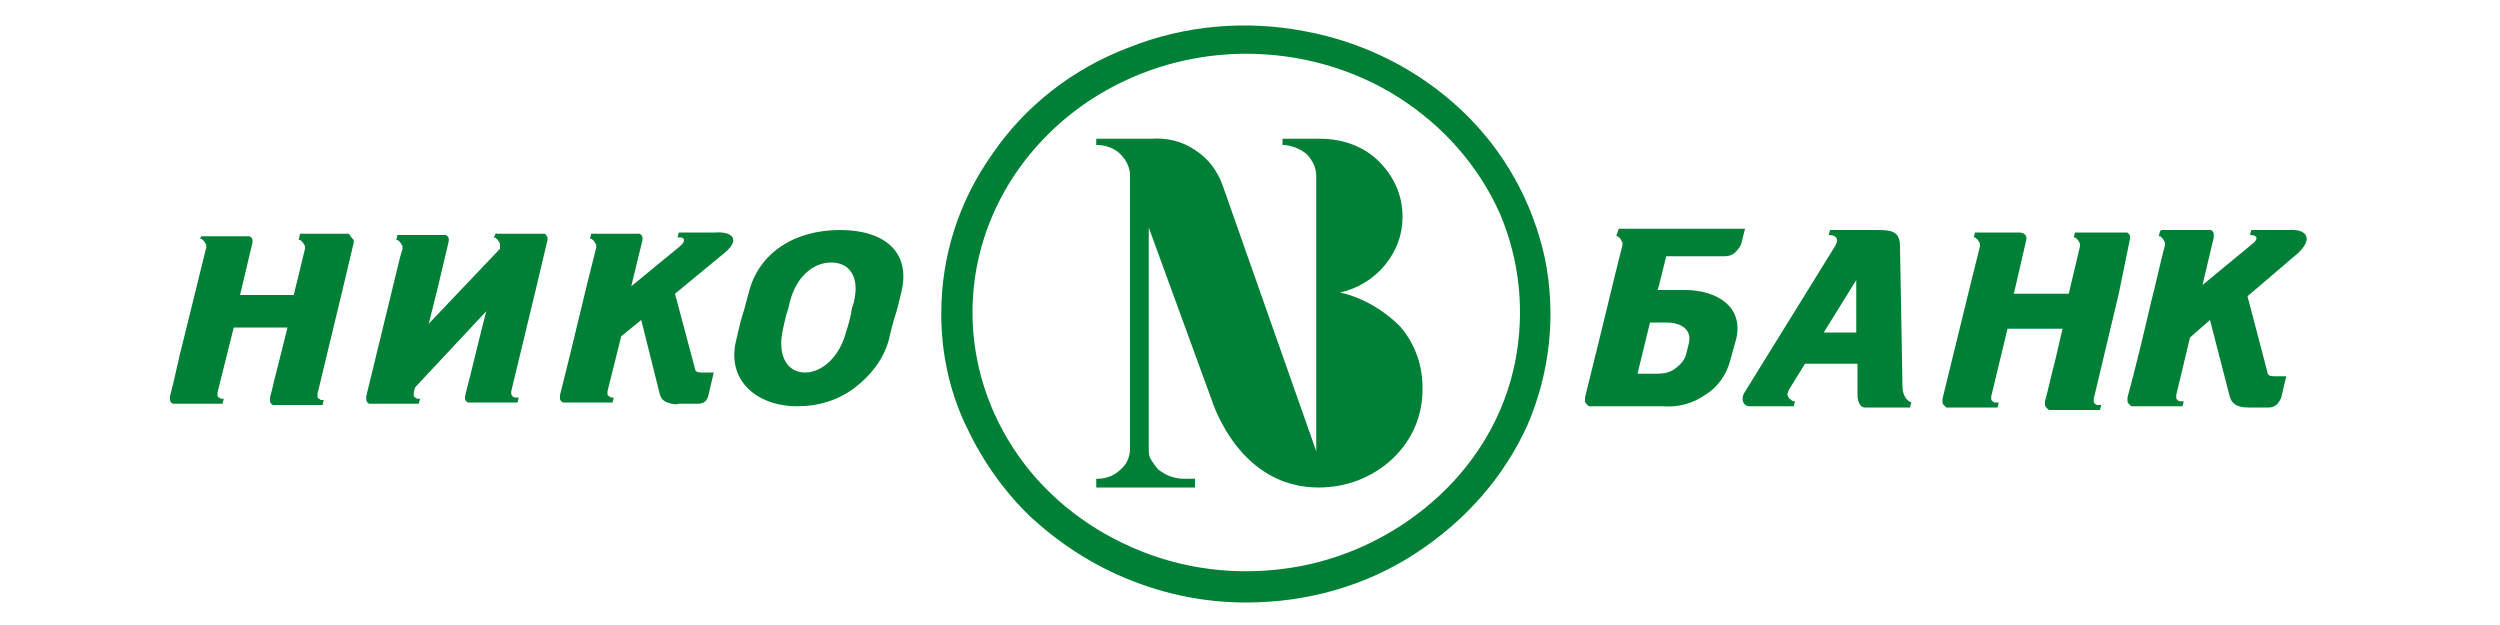
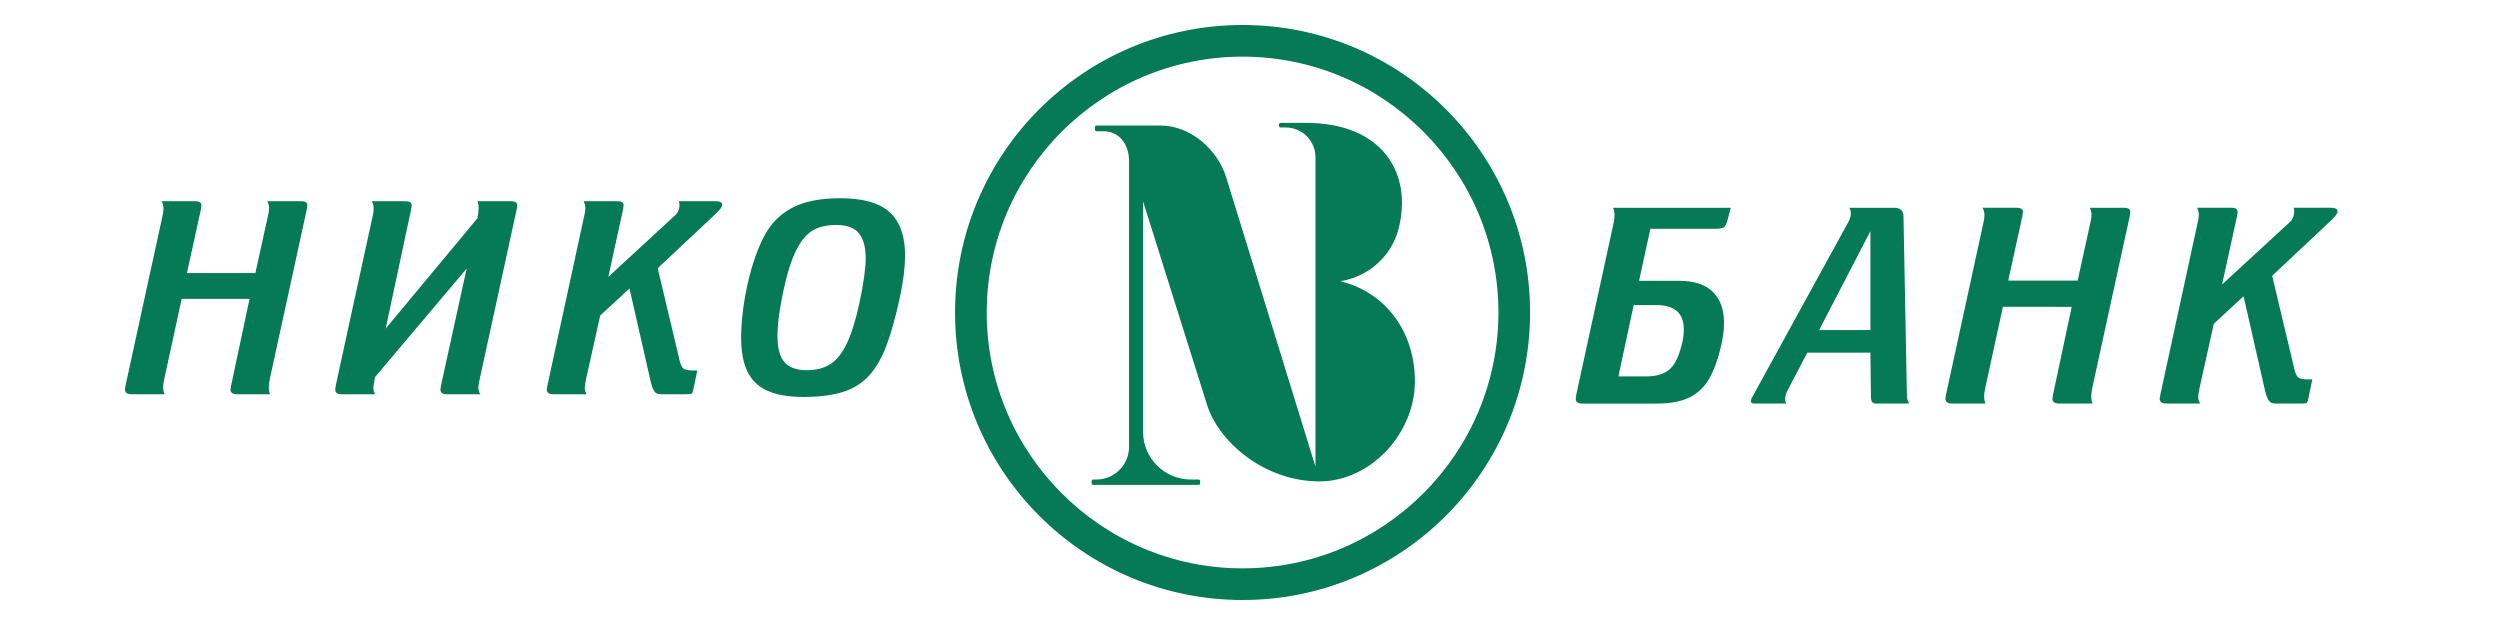
<svg xmlns="http://www.w3.org/2000/svg" viewBox="0 0 200 50">
-   <g fill="#008036">
-     <path d="M116.9 8.8c-3.4-3.2-7.7-5.4-12.5-6.3-4.7-.9-9.6-.5-14.1 1.3-4.5 1.7-8.3 4.7-10.9 8.5-2.7 3.8-4.1 8.2-4.1 12.8 0 3 .6 6 1.9 8.8s3 5.3 5.3 7.5c2.3 2.1 4.9 3.8 7.9 5 3 1.2 6.1 1.8 9.3 1.8 4.8 0 9.5-1.3 13.5-3.9s7.1-6.1 9-10.3c1.8-4.2 2.3-8.8 1.4-13.3-1-4.6-3.3-8.7-6.7-11.9zm4.3 20.2c-.8 4-2.9 7.7-6 10.6-3.1 2.9-7 4.9-11.2 5.7-4.3.8-8.7.4-12.7-1.2s-7.4-4.2-9.8-7.6c-2.4-3.4-3.7-7.4-3.7-11.5 0-5.5 2.3-10.7 6.4-14.6 4.1-3.9 9.7-6.1 15.5-6.1 4.3 0 8.6 1.2 12.2 3.5s6.4 5.5 8.1 9.3c1.6 3.8 2 7.9 1.2 11.9z" />
-     <path d="M107.2 23.4c1.4-.3 2.7-1.1 3.6-2.2.9-1.1 1.4-2.4 1.4-3.8v-.1c0-1.7-.7-3.2-1.9-4.4s-2.9-1.8-4.7-1.8h-3v.5c.7 0 1.4.3 1.9.7.5.5.8 1.1.8 1.8v22l-7.5-21.3c-.4-1.1-1.1-2.1-2.2-2.8-1-.7-2.3-1-3.5-.9h-4.4v.5h.1c.7 0 1.4.3 1.8.7.5.5.8 1.1.8 1.7v21.9c0 .7-.3 1.3-.8 1.7-.5.5-1.2.7-1.8.7h-.1v.7h7.9v-.7h-1c-.3 0-.7-.1-1-.2-.3-.1-.6-.3-.9-.5-.2-.2-.4-.5-.6-.8s-.2-.6-.2-1V18.2l5 13.7c.7 2.1 3.1 7.1 8.6 7.1 2.2 0 4.3-.8 5.9-2.3 1.6-1.5 2.4-3.5 2.4-5.5V31c0-1.8-.6-3.5-1.8-4.9-1.3-1.3-3-2.3-4.8-2.7zM67.2 18.4c-3.6 0-6.5 1.8-7.3 5-.2.7-.3 1.2-.5 1.8-.2.6-.3 1.2-.5 2-.8 3.1 1.5 5.3 4.9 5.3 1.7 0 3.3-.5 4.6-1.5 1.3-1 2.3-2.3 2.7-3.8.2-.8.3-1.3.5-1.9s.3-1.1.5-1.9c.8-3.2-1.3-5-4.9-5zm1.1 5.8c-.1.3-.2.6-.2.8-.1.5-.2.9-.4 1.5-.5 2-1.9 3.3-3.3 3.3s-2.2-1.3-1.8-3.3c.1-.5.2-.9.3-1.3.1-.3.2-.6.3-1.1.5-1.9 1.8-3.1 3.3-3.1s2.3 1.2 1.8 3.2zM57.2 18.6h-2.9l-.1.4c.6-.1.7.3.2.7l-3.9 3.2.9-3.7V19c0-.1-.1-.2-.1-.2-.1-.1-.1-.1-.2-.1h-3.8l-.1.4c.1 0 .2 0 .2.1.1 0 .1.1.2.2 0 .1.1.1.1.2v.2c-1 3.9-1.9 7.9-2.9 11.8v.3c0 .1.1.2.1.2.1.1.1.1.2.1H49l.1-.4h-.2c-.1 0-.1-.1-.2-.1-.1-.1-.1-.1-.1-.2v-.2l1.1-4.4 1.6-1.3 1.5 6c.1.3.3.5.6.6.3.1.6.2.9.1h1.5c.5 0 .8-.2.9-.8l.4-1.7h-1c-.3 0-.5-.1-.5-.3l-1.6-6 4-3.3c1.3-1.1.5-1.7-.8-1.6zM43.7 18.8c-.1-.1-.1-.1-.2-.1h-3.8v-.1l-.2.4c.1 0 .2 0 .2.1.1 0 .1.1.2.2 0 .1.1.1.1.2v.4l-5.7 6 .7-2.8.9-3.8v-.2c0-.1-.1-.2-.1-.2-.1-.1-.1-.1-.2-.1h-3.8l-.1.4c.1 0 .2 0 .2.1.1 0 .1.1.2.2 0 .1.1.1.1.2v.2l-.2.7-2.7 11.1v.3c0 .1.1.2.1.2.1.1.1.1.2.1h3.9l.1-.4h-.2c-.1 0-.1-.1-.2-.1-.1-.1-.1-.1-.1-.2v-.2l.1-.4 5.7-6.1c-.6 2.3-1.1 4.5-1.7 6.8v.2c0 .1.1.2.1.2.1.1.1.1.2.1h3.9l.1-.4h-.3c-.1 0-.2-.1-.2-.1s-.1-.1-.1-.2v-.2l2-8.3.9-3.8V19c0-.1-.1-.1-.1-.2zM28 18.8c-.1-.1-.1-.1-.2-.1H24l-.1.5c.1 0 .2 0 .2.1.1 0 .1.1.2.2 0 .1.1.1.1.2v.2l-.9 3.7h-4.3l.1-.4.9-3.8v-.2c0-.1-.1-.2-.1-.2-.1-.1-.1-.1-.2-.1h-3.8l-.1.2c.1 0 .2 0 .2.1.1 0 .1.1.2.2 0 .1.1.1.1.2v.2c-.6 2.4-1.2 4.9-1.8 7.3-.4 1.5-.7 3.1-1.1 4.6v.3c0 .1.1.2.1.2.1.1.1.1.2.1h3.9l.1-.4h-.2c-.1 0-.1-.1-.2-.1-.1-.1-.1-.1-.1-.2v-.2l1.3-5.2H23l-.9 3.6c-.2.7-.3 1.3-.5 2v.3c0 .1.1.2.1.2.1.1.1.1.2.1h3.9l.1-.4h-.2c-.1 0-.1-.1-.2-.1-.1-.1-.1-.1-.1-.2v-.2l2-8.3.9-3.8v-.2s-.3-.3-.3-.4zM183.1 18.4h-3l-.1.4c.6 0 .7.3.2.7l-4 3.3.9-3.8v-.3c0-.1-.1-.2-.1-.2-.1-.1-.1-.1-.2-.1h-3.9l-.1.1-.1.4c.1 0 .2 0 .2.1.1 0 .1.1.2.2 0 .1.1.2.1.2v.2c-.4 1.5-.7 3-1.1 4.5-.6 2.6-1.2 5.1-1.9 7.7v.3c0 .1.1.2.1.2l.2.2h4.1l.1-.4h-.3c-.1 0-.2-.1-.2-.1-.1-.1-.1-.1-.1-.2v-.2l1.1-4.6 1.6-1.4 1.6 6.2c.2.6.7.8 1.5.8h1.6c.5 0 .8-.3 1-.8l.4-1.7h-1c-.3 0-.5-.1-.5-.3l-1.6-6.1 4.1-3.5c1.3-1.3.4-1.9-.8-1.8zM170.4 19.1v-.2c0-.1-.1-.2-.1-.2-.1-.1-.1-.1-.2-.1H166l-.1.4c.1 0 .2 0 .2.1.1 0 .1.1.2.2 0 .1.1.1.1.2v.2c-.3 1.3-.6 2.5-.9 3.8h-4.4l.1-.4.9-3.9c.1-.4-.2-.6-.6-.6H158l-.1.4c.1 0 .2 0 .2.1.1 0 .1.1.2.2 0 .1.1.1.1.2v.2l-.6 2.4c-.8 3.3-1.6 6.5-2.4 9.8v.3c0 .1.1.2.1.2l.2.2h4.1l.1-.4h-.3c-.1 0-.2-.1-.2-.1-.1-.1-.1-.1-.1-.2v-.2l1.3-5.4h4.4c-.2.9-.4 1.7-.6 2.6-.3 1.1-.5 2.1-.8 3.2v.3c0 .1.1.2.1.2l.2.2h4.1l.1-.4h-.3c-.1 0-.2-.1-.2-.1-.1-.1-.1-.1-.1-.2v-.2l2-8.4.9-4.4zM152.2 31l-.2-11.3c0-1.2-.7-1.3-1.8-1.3h-3.8l-.1.4c.7 0 .8.4.5.9l-7.3 11.8c-.2.4-.1 1 .5 1h3.5l.1-.4c-.1 0-.2 0-.3-.1-.1-.1-.2-.1-.2-.2-.1-.1-.1-.2-.1-.3 0-.1.1-.2.1-.3l1.3-2.1H148.6v2.5c0 .3.1 1 .6 1h3.6l.1-.4c-.5-.2-.7-.8-.7-1.2zm-3.7-4.4h-2.6l2.6-4.2v4.2zM129.3 18.9c.1 0 .2 0 .2.1.1 0 .1.1.2.2 0 .1.1.2.1.2v.2l-.6 2.4c-.8 3.3-1.6 6.6-2.4 9.8v.3c0 .1.1.2.1.2l.2.2H133c1.2.1 2.4-.2 3.4-.9 1-.6 1.7-1.6 2-2.7l.5-1.8c.6-2.6-1.6-3.9-4.1-3.9h-2.2l.1-.3.6-2.4h4.7c.3 0 .6-.1.8-.3.2-.2.4-.4.5-.7l.3-1.2h-10.1l-.2.6zm2.7 6.9h1.3c1.1 0 2.1.5 1.8 1.7l-.2.8c-.1.5-.5.9-.9 1.2-.4.3-.9.4-1.5.4H131l1-4.1z" />
-   </g>
+   <path fill="#057A55" d="M102.357 10.159c-.024-.025-.037-.056-.037-.091l.003-.112c.001-.069.057-.124.126-.124h2.04c6.038 0 8.541 3.954 7.401 8.46-.559 2.209-2.417 3.853-4.668 4.207 3.599.857 5.971 4.022 5.971 8.002 0 4.169-3.532 8.009-7.635 8.009-4.402 0-8.031-3.135-8.98-6.081l-5.133-16.32v18.431c0 2.11 1.711 3.821 3.821 3.821h.618c.042 0 .078.02.101.052.015.021.025.047.025.075v.178c0 .07-.056.126-.126.126h-8.427c-.071 0-.127-.056-.127-.126v-.178c0-.07.056-.126.127-.126h.251c1.444 0 2.615-1.171 2.615-2.615V12.886c0-1.359-.792-2.386-2.036-2.386h-.564c-.041 0-.077-.019-.1-.049-.017-.021-.027-.048-.027-.077v-.203c0-.07.056-.126.127-.126h5.132c2.355 0 4.545 1.887 5.238 4.136l7.144 23.148V12.578c0-1.314-1.065-2.38-2.38-2.38h-.41c-.02 0-.039-.005-.056-.013-.013-.006-.024-.014-.034-.025ZM119.874 25c0-11.286-9.182-20.468-20.468-20.468-11.287 0-20.468 9.182-20.468 20.468 0 11.286 9.181 20.468 20.468 20.468 11.286 0 20.468-9.182 20.468-20.468Zm-43.469 0c0-12.702 10.298-23 23.001-23 12.702 0 23 10.298 23 23s-10.298 23-23 23c-12.703 0-23.001-10.298-23.001-23Zm87.836 6.584 1.495-7.037-5.504-.001-1.405 6.46c-.059.251-.095.493-.095.723 0 .229.042.414.118.555h-2.699c-.343 0-.516-.131-.516-.393 0-.043.013-.142.042-.307l2.991-13.74c.056-.205.087-.418.087-.625 0-.221-.049-.421-.154-.598h2.735c.335 0 .499.113.499.337 0 .032-.013.145-.045.334l-1.133 5.158h5.555l1.016-4.627c.065-.235.094-.451.094-.648 0-.172-.047-.356-.137-.553h2.742c.331 0 .498.113.498.337 0 .021-.007.077-.02.167l-.026.166-2.991 13.714c-.058.252-.089.499-.089.724 0 .229.037.414.113.555h-2.696c-.348 0-.523-.132-.523-.393 0-.013.007-.052.017-.117l.031-.191ZM67.221 15.858c1.833 0 3.152.38 3.966 1.127.545.5.907 1.186 1.086 2.054.087.424.13.893.13 1.404 0 .931-.131 2.035-.403 3.306-.341 1.592-.707 2.886-1.081 3.885-.373.996-.835 1.799-1.382 2.403-.548.604-1.239 1.039-2.07 1.308-.838.272-1.906.41-3.19.41-1.192 0-2.147-.166-2.884-.497-.538-.242-.969-.584-1.294-1.026-.116-.158-.218-.328-.307-.51-.336-.693-.501-1.593-.501-2.698 0-1.145.138-2.586.516-4.3.359-1.625.842-2.905 1.342-3.862.5-.957 1.228-1.696 2.19-2.218.96-.522 2.256-.786 3.882-.786Zm.523 11.618c.377-.787.719-1.878 1.018-3.279.332-1.556.492-2.737.492-3.541 0-.886-.182-1.55-.546-1.997-.361-.444-.971-.664-1.825-.664-.416 0-.796.047-1.14.141-.258.071-.496.168-.713.293-.504.291-.949.825-1.337 1.598-.384.766-.729 1.854-1.028 3.271-.203.967-.338 1.803-.41 2.507-.039.392-.058.744-.058 1.054 0 .997.192 1.701.571 2.123.381.424.971.634 1.771.634.74 0 1.365-.158 1.876-.478.509-.318.952-.873 1.329-1.661ZM55.784 29.638l-.332 1.592c-.035.157-.076.248-.131.27-.053.029-.215.039-.499.039h-1.962c-.145 0-.266-.027-.361-.086-.047-.029-.087-.064-.122-.108-.104-.131-.209-.375-.301-.733l-1.716-7.534-2.345 2.166-1.121 5.036c-.034.168-.061.311-.08.428-.021.136-.033.238-.033.308 0 .184.052.361.156.523h-2.676c-.346 0-.519-.126-.519-.382 0-.015.005-.056.016-.124l.033-.181 2.944-13.571c.066-.231.093-.441.093-.638 0-.171-.043-.352-.135-.548h2.707c.327 0 .491.109.491.334 0 .031-.015.141-.047.329l-1.18 5.394 5.286-4.872c.269-.231.405-.518.405-.876 0-.142-.016-.245-.044-.309h2.925c.359 0 .538.096.538.285 0 .147-.141.362-.423.637l-4.735 4.445 1.696 7.13c.067.365.161.628.274.798.112.165.387.247.821.247h.378ZM32.888 16.758l-2.034 9.529 7.334-8.817c.069-.339.104-.617.104-.826 0-.231-.035-.414-.104-.548h2.702c.326 0 .49.109.49.334 0 .05-.017.162-.048.329l-2.947 13.523c-.077.332-.117.58-.117.736 0 .196.056.371.162.524h-2.684c-.343 0-.512-.127-.512-.383 0-.043.014-.142.043-.305l2.056-9.37-7.322 8.674c-.09.438-.139.73-.139.885 0 .188.049.357.139.498h-2.687c-.199 0-.339-.044-.421-.133-.056-.061-.085-.144-.085-.249 0-.044.014-.142.039-.305l2.952-13.548c.056-.206.085-.414.085-.618 0-.219-.046-.415-.154-.591h2.699c.329 0 .493.109.493.335 0 .03-.015.141-.045.328Zm-14.4 14.094 1.475-6.942h-5.429l-1.384 6.37c-.06.25-.095.488-.095.714 0 .226.042.407.117.546h-2.661c-.34 0-.511-.127-.511-.382 0-.025.004-.066.012-.126l.028-.179 2.955-13.549c.056-.206.083-.413.083-.617 0-.22-.048-.416-.154-.591h2.7c.329 0 .491.109.491.334 0 .031-.014.141-.044.328l-1.116 5.086h5.477l1.001-4.562c.061-.23.094-.444.094-.637 0-.172-.046-.353-.135-.548h2.702c.172 0 .299.03.381.09.074.055.112.137.112.244 0 .031-.015.141-.046.328l-2.949 13.523c-.029.12-.051.238-.065.354-.016.123-.025.244-.025.359 0 .106.008.203.024.289.019.098.049.183.088.257h-2.657c-.343 0-.516-.126-.516-.382 0-.019.009-.079.027-.181l.02-.124ZM152.28 17.341l.273 14.319c0 .213.061.419.181.625h-2.603c-.17 0-.287-.04-.357-.118-.062-.08-.098-.217-.098-.413l-.044-3.539h-5.049l-1.561 2.987c-.034.065-.064.128-.09.189-.079.188-.119.357-.119.501 0 .094.009.173.026.24.015.061.037.112.065.153h-2.561c-.179 0-.27-.064-.27-.196 0-.104.037-.218.116-.335l7.671-13.98c.139-.251.208-.485.208-.698 0-.188-.05-.341-.139-.454h3.626c.485 0 .725.24.725.72Zm-6.749 9.065h4.101v-7.91l-4.101 7.91Zm-16.372-9.206c0-.249-.041-.442-.118-.578h9.424l-.271 1.012c-.076.297-.177.485-.289.558-.112.074-.365.112-.751.112h-5.123l-.905 4.16h3.151c.775 0 1.434.112 1.979.361.383.175.698.415.95.718.107.128.203.268.288.419.15.268.261.57.332.905.064.299.095.625.095.978 0 .511-.065 1.074-.203 1.692-.25 1.113-.571 2.012-.946 2.695-.376.683-.899 1.196-1.569 1.539-.671.343-1.557.515-2.65.515h-5.978c-.203 0-.347-.046-.431-.137-.058-.063-.087-.149-.087-.256 0-.043.014-.142.044-.308l2.991-13.761c.022-.102.038-.204.049-.304.012-.109.018-.216.018-.319Zm5.545 9.155c0-1.299-.73-1.95-2.195-1.95h-1.813l-1.224 5.705h2.291c.796 0 1.41-.201 1.846-.602.436-.402.749-1.125.985-2.162.069-.297.11-.629.11-.991Zm50.282 3.999-.336 1.615c-.034.157-.075.251-.133.275-.054.026-.218.039-.505.039h-1.988c-.222 0-.384-.063-.492-.198-.107-.132-.211-.381-.308-.744l-1.738-7.639-2.379 2.196-1.136 5.106c-.077.365-.114.614-.114.747 0 .188.052.362.16.53h-2.714c-.351 0-.528-.131-.528-.393 0-.021.017-.126.05-.307l2.986-13.761c.065-.235.095-.447.095-.649 0-.083-.011-.169-.033-.258-.023-.095-.059-.193-.107-.295h2.746c.332 0 .497.113.497.337 0 .032-.014.145-.046.334l-1.198 5.471 5.363-4.939c.272-.235.407-.526.407-.889 0-.145-.013-.247-.042-.314h2.964c.366 0 .547.096.547.29 0 .15-.143.364-.429.646l-4.802 4.509 1.721 7.231c.069.367.163.635.276.804.114.17.394.254.835.254h.381Z" />
</svg>
